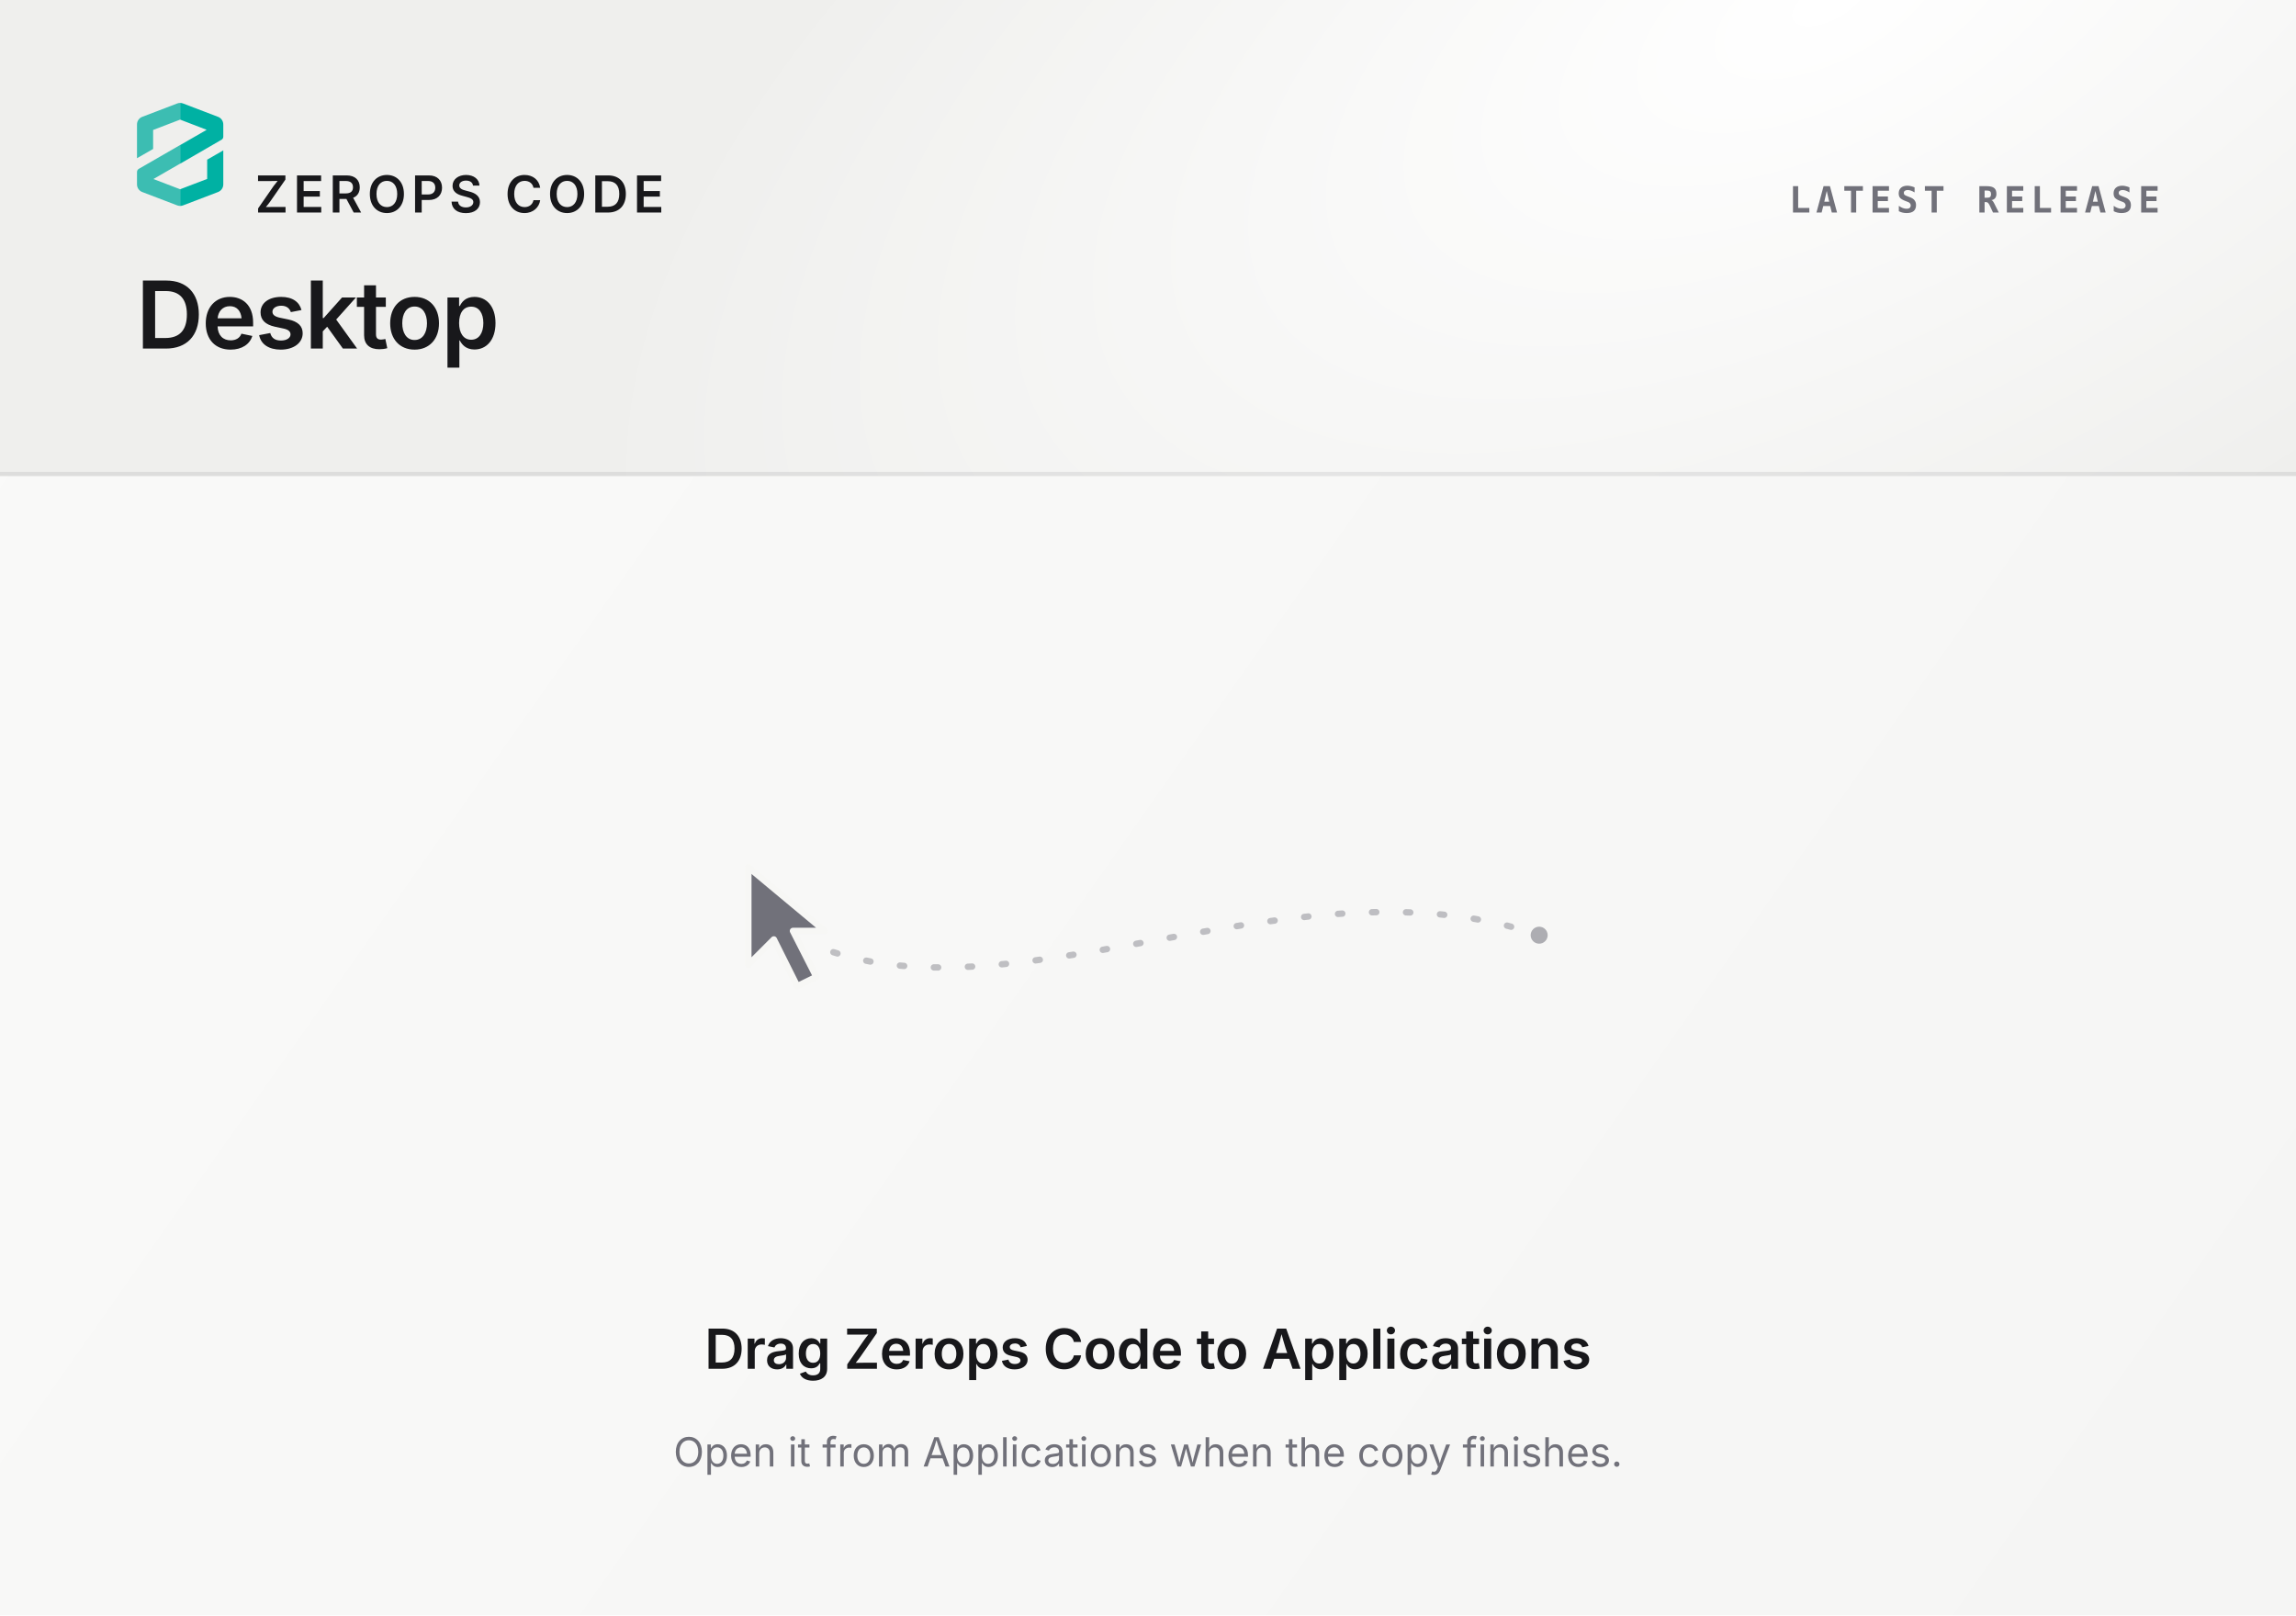
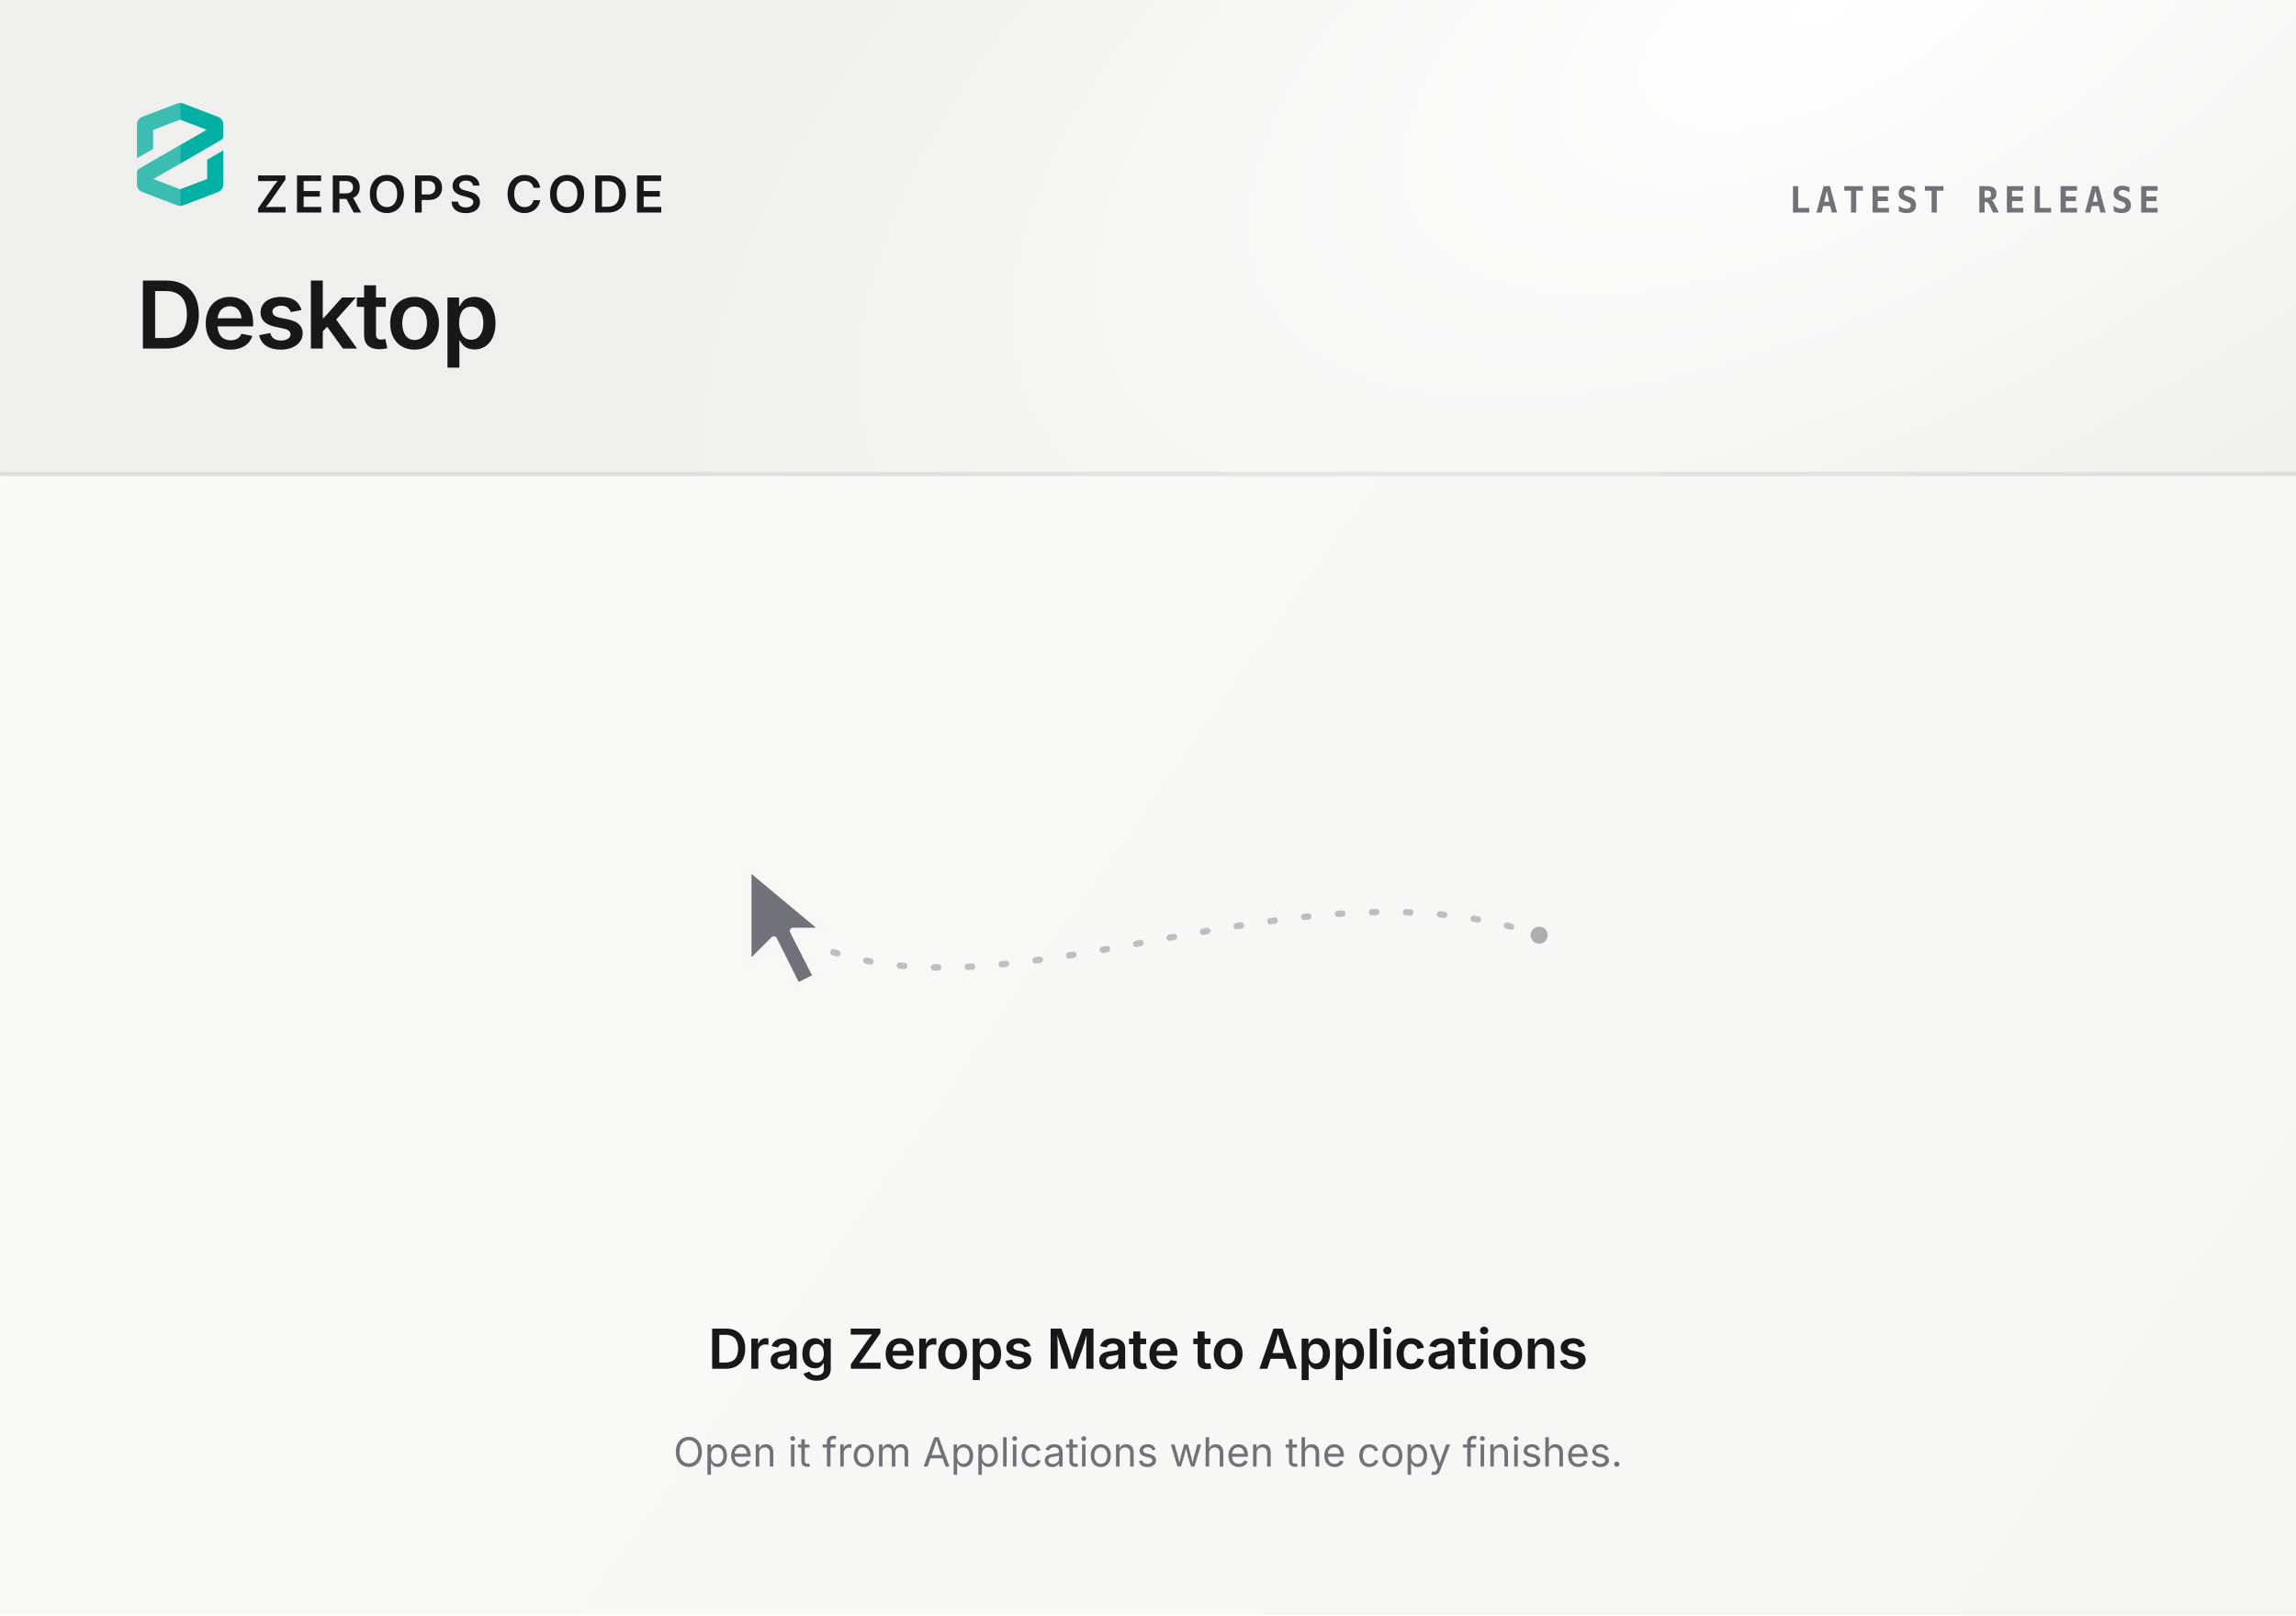
<svg xmlns="http://www.w3.org/2000/svg" width="1080" height="760" viewBox="0 0 540 380" fill="none">
  <defs>
    <linearGradient id="latest-surface" x1="0" y1="0" x2="540" y2="380" gradientUnits="userSpaceOnUse">
      <stop stop-color="#FAFAF9" />
      <stop offset="1" stop-color="#F5F5F4" />
    </linearGradient>
    <radialGradient id="latest-light" cx="0" cy="0" r="1" gradientUnits="userSpaceOnUse" gradientTransform="translate(430 0) rotate(152) scale(320 150)">
      <stop stop-color="#FFFFFF" />
      <stop offset="1" stop-color="#FFFFFF" stop-opacity="0" />
    </radialGradient>
  </defs>
  <rect width="540" height="380" fill="url(#latest-surface)" />
  <rect width="540" height="112" fill="#EFEFED" />
  <rect width="540" height="112" fill="url(#latest-light)" />
  <path d="M0 111.5H540" stroke="#18181B" stroke-opacity="0.08" />
  <g transform="translate(32 24) scale(0.48)">
    <path d="M20.19.7L3 7.27A4 4 0 0 0 .46 11v16.54L8.36 23v-9.3L21.6 8.62V.44a4 4 0 0 0-1.41.26z" fill="#3cbdb2" />
    <path d="M8.5 37.74l13.1-7.55v-9.12L1.36 32.74a1.82 1.82 0 0 0-.9 1.56v6.11A4 4 0 0 0 3 44.1l17.19 6.57a4 4 0 0 0 1.41.26v-8.18z" fill="#3cbdb2" />
    <path d="M41.9 18.47a1.67 1.67 0 0 0 .84-1.47v-6a4 4 0 0 0-2.54-3.73L23 .7a4 4 0 0 0-1.4-.26v8.18l13 5-13 7.49v9.12z" fill="#00b1a3" />
    <path d="M23 50.67l17.2-6.57a4 4 0 0 0 2.54-3.69V23.7l-7.9 4.56v9.43L21.6 42.75v8.18a4 4 0 0 0 1.4-.26z" fill="#00b1a3" />
  </g>
  <g font-family="-apple-system, BlinkMacSystemFont, sans-serif" fill="#18181B">
    <text x="60" y="50" font-size="12" font-weight="600" letter-spacing="1.15">ZEROPS CODE</text>
    <text x="32" y="82" font-size="22" font-weight="600" letter-spacing="-0.45">Desktop</text>
    <text x="508" y="50" text-anchor="end" font-family="ui-monospace, SFMono-Regular, Menlo, monospace" font-size="8.5" font-weight="600" letter-spacing="1.2" fill="#71717A">LATEST RELEASE</text>
  </g>
  <path d="M196 224C242 239 307 201 362 220" stroke="#71717A" stroke-width="1.5" stroke-linecap="round" stroke-dasharray="1 7" opacity="0.42" />
  <circle cx="362" cy="220" r="2" fill="#71717A" opacity="0.55" />
  <path d="M176 204V227L182 221L187.5 232L192 229.8L186.5 219H194L176 204Z" fill="#71717A" stroke="#F7F7F5" stroke-width="1.5" stroke-linejoin="round" />
  <g font-family="-apple-system, BlinkMacSystemFont, sans-serif" text-anchor="middle">
-     <text x="270" y="322" font-size="13" font-weight="600" letter-spacing="-0.1" fill="#18181B">Drag Zerops Code to Applications</text>
+     <text x="270" y="322" font-size="13" font-weight="600" letter-spacing="-0.1" fill="#18181B">Drag Zerops Mate to Applications</text>
    <text x="270" y="345" font-size="9.5" fill="#71717A">Open it from Applications when the copy finishes.</text>
  </g>
</svg>
